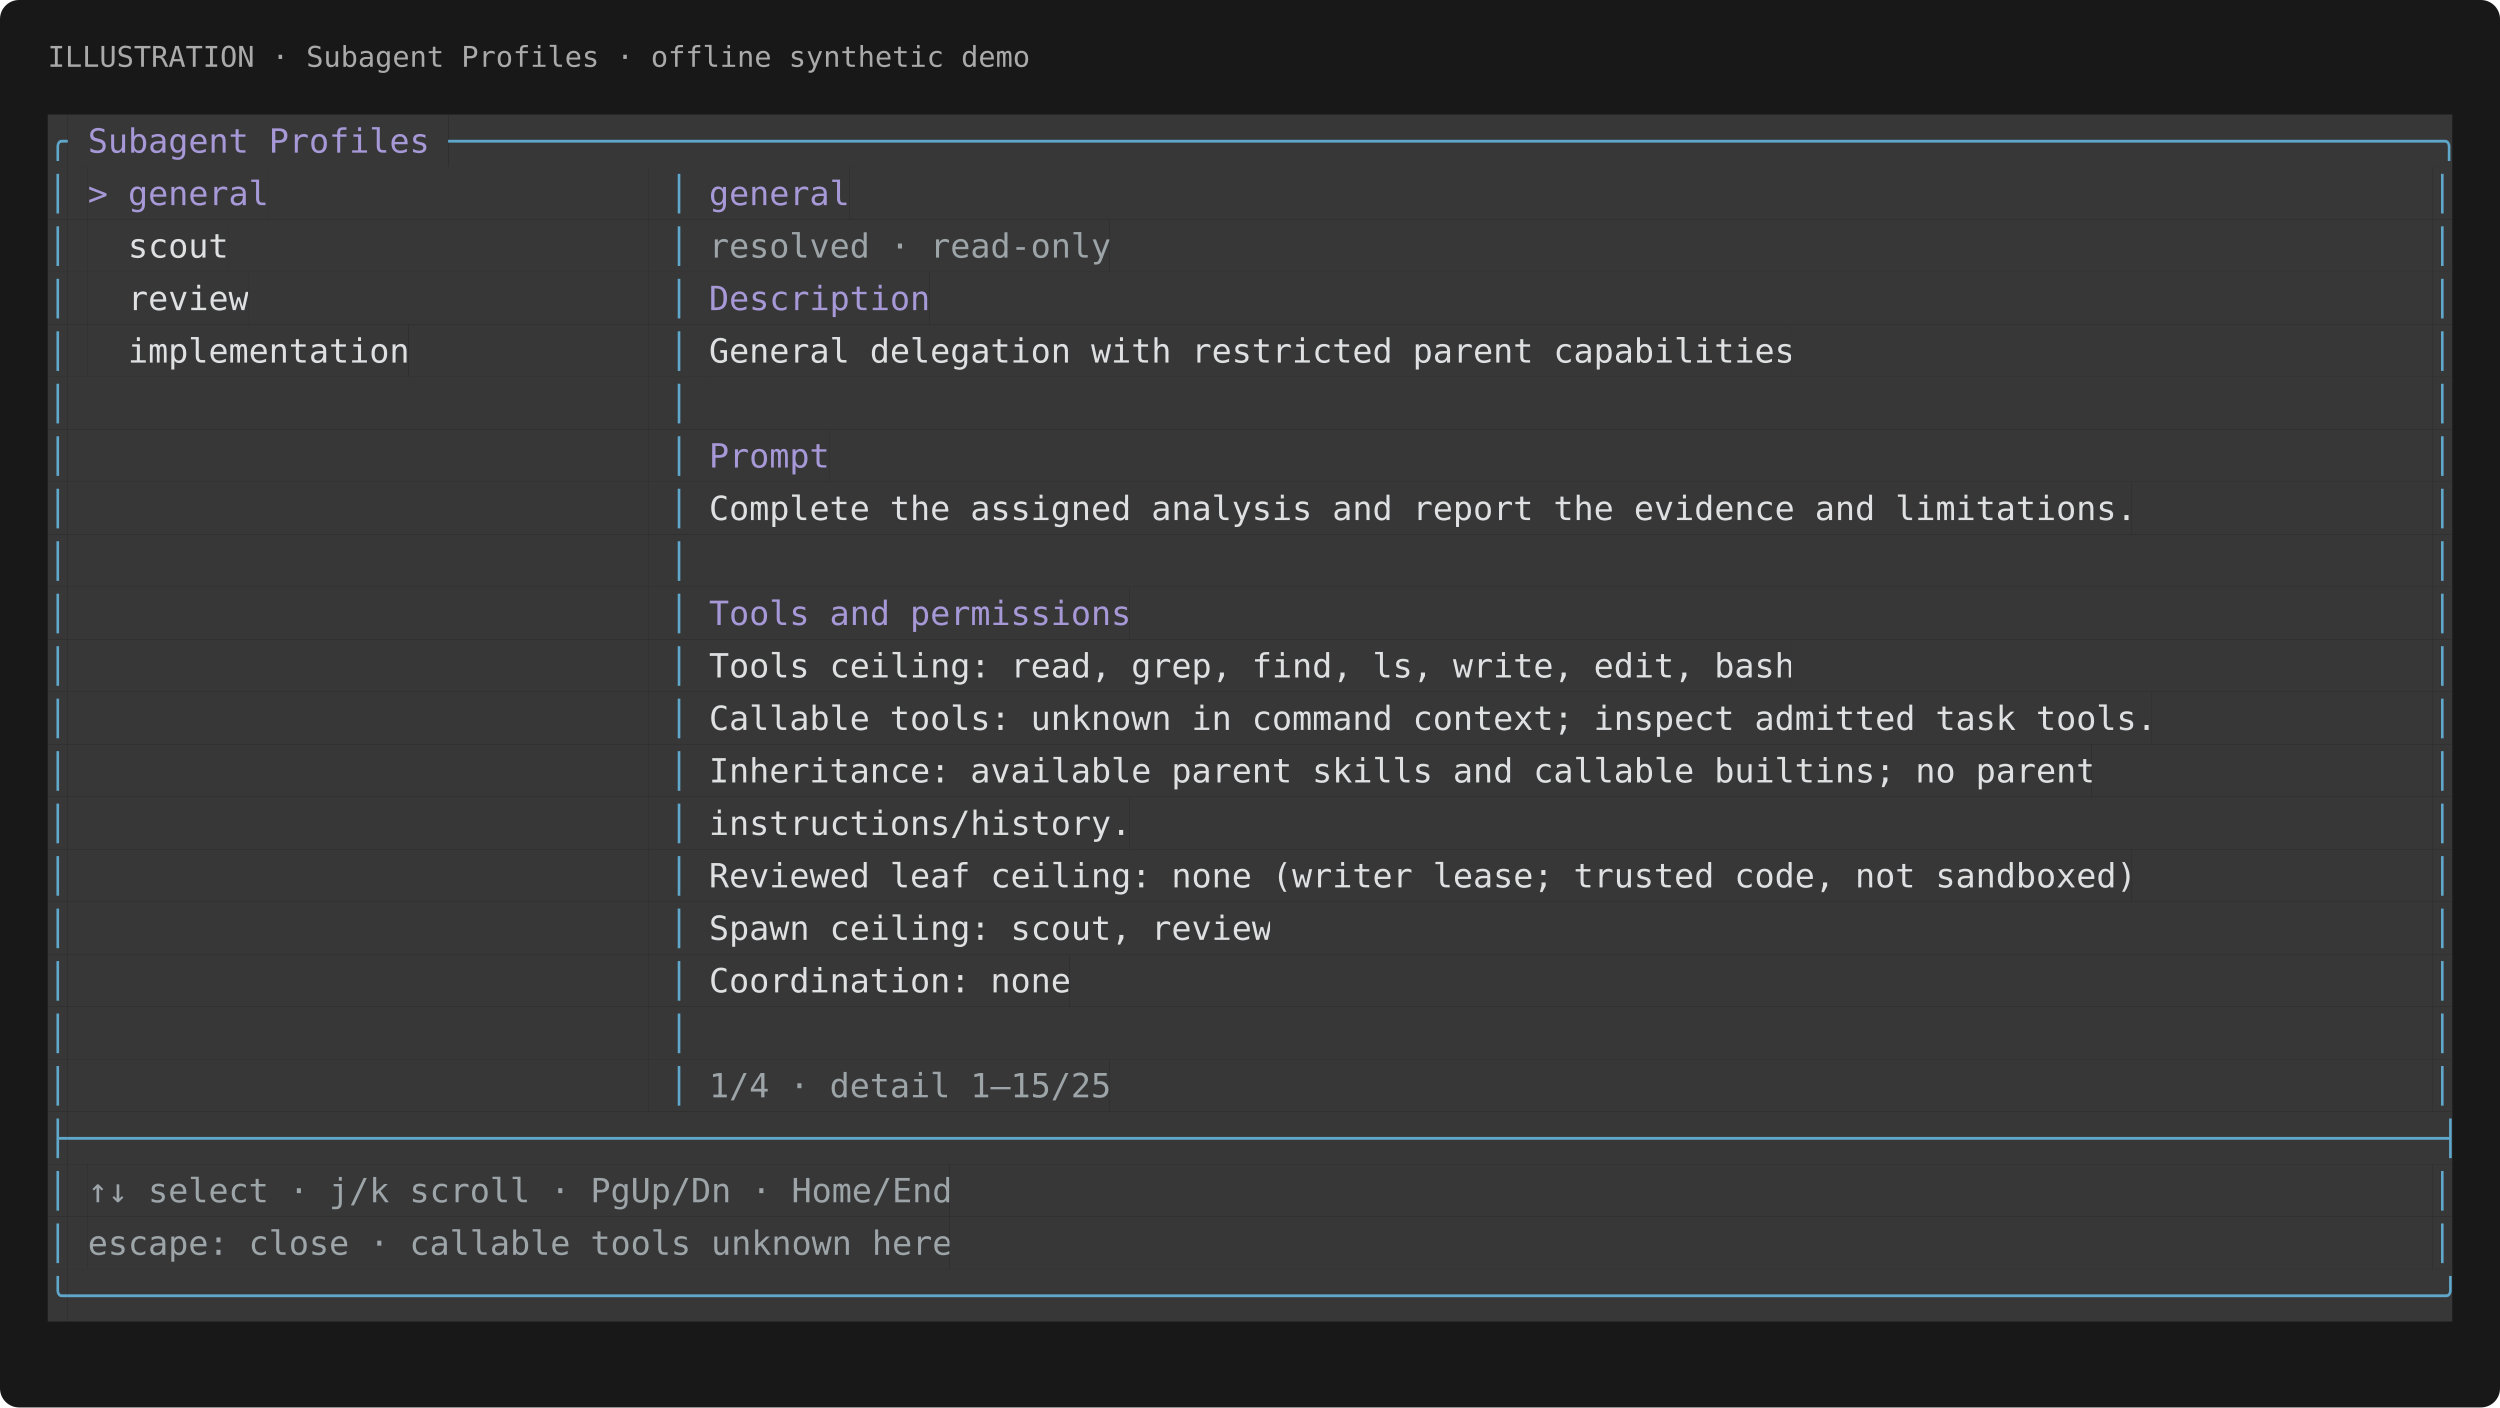
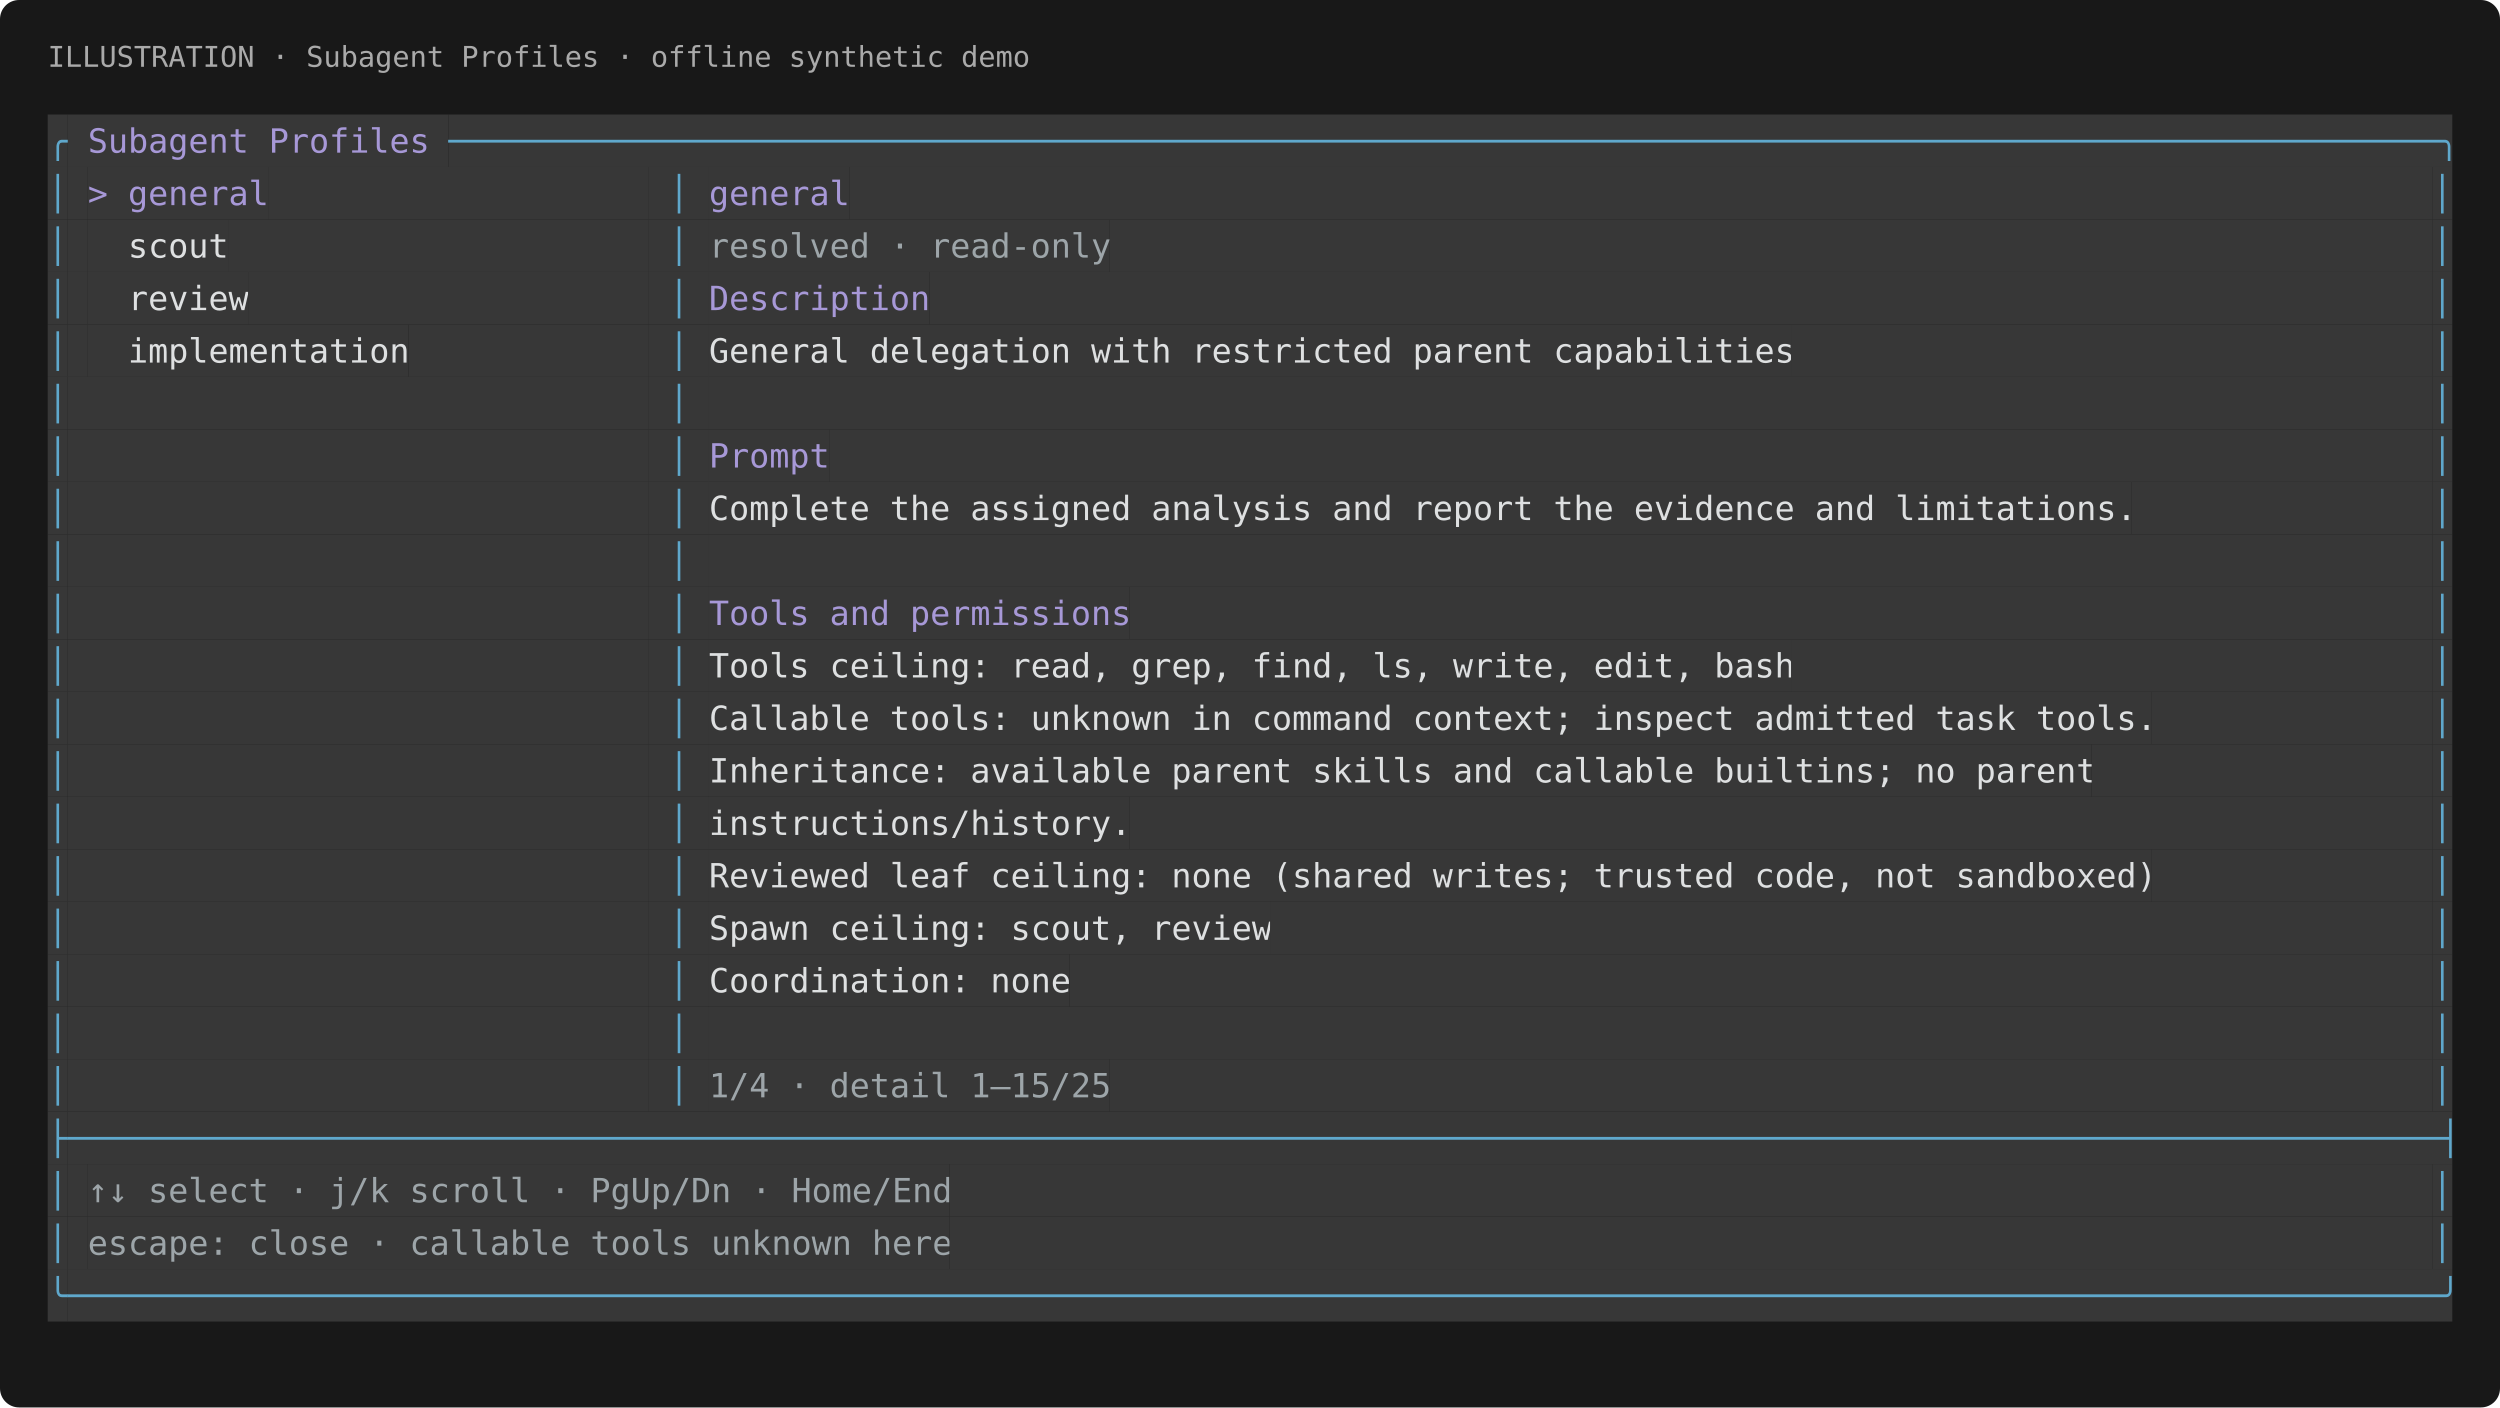
<svg xmlns="http://www.w3.org/2000/svg" width="1048" height="590" viewBox="0 0 1048 590" role="img" aria-labelledby="title desc">
  <rect width="100%" height="100%" rx="8" fill="#181818" />
  <text x="20" y="28" fill="#aaaaaa" font-family="Menlo, monospace" font-size="12">ILLUSTRATION · Subagent Profiles · offline synthetic demo</text>
  <rect x="20" y="48" width="8.4" height="22" fill="rgb(55,55,55)" />
  <text x="20" y="64" xml:space="preserve" fill="rgb(95,168,204)" font-family="Menlo, monospace" font-size="14" textLength="8.4" lengthAdjust="spacingAndGlyphs">╭</text>
  <rect x="28.4" y="48" width="159.6" height="22" fill="rgb(55,55,55)" />
  <text x="28.4" y="64" xml:space="preserve" fill="rgb(167,152,215)" font-family="Menlo, monospace" font-size="14" textLength="159.6" lengthAdjust="spacingAndGlyphs"> Subagent Profiles </text>
  <rect x="188" y="48" width="840" height="22" fill="rgb(55,55,55)" />
  <text x="188" y="64" xml:space="preserve" fill="rgb(95,168,204)" font-family="Menlo, monospace" font-size="14" textLength="840" lengthAdjust="spacingAndGlyphs">───────────────────────────────────────────────────────────────────────────────────────────────────╮</text>
  <rect x="20" y="70" width="8.4" height="22" fill="rgb(55,55,55)" />
  <text x="20" y="86" xml:space="preserve" fill="rgb(95,168,204)" font-family="Menlo, monospace" font-size="14" textLength="8.4" lengthAdjust="spacingAndGlyphs">│</text>
  <rect x="28.4" y="70" width="8.4" height="22" fill="rgb(55,55,55)" />
  <text x="28.4" y="86" xml:space="preserve" fill="#dddddd" font-family="Menlo, monospace" font-size="14" textLength="8.4" lengthAdjust="spacingAndGlyphs"> </text>
  <rect x="36.8" y="70" width="75.6" height="22" fill="rgb(55,55,55)" />
  <text x="36.8" y="86" xml:space="preserve" fill="rgb(167,152,215)" font-family="Menlo, monospace" font-size="14" textLength="75.6" lengthAdjust="spacingAndGlyphs">&gt; general</text>
  <rect x="112.4" y="70" width="159.6" height="22" fill="rgb(55,55,55)" />
  <text x="112.4" y="86" xml:space="preserve" fill="#dddddd" font-family="Menlo, monospace" font-size="14" textLength="159.6" lengthAdjust="spacingAndGlyphs">                   </text>
  <rect x="272" y="70" width="25.2" height="22" fill="rgb(55,55,55)" />
  <text x="272" y="86" xml:space="preserve" fill="rgb(95,168,204)" font-family="Menlo, monospace" font-size="14" textLength="25.2" lengthAdjust="spacingAndGlyphs"> │ </text>
  <rect x="297.2" y="70" width="58.8" height="22" fill="rgb(55,55,55)" />
  <text x="297.2" y="86" xml:space="preserve" fill="rgb(167,152,215)" font-family="Menlo, monospace" font-size="14" textLength="58.8" lengthAdjust="spacingAndGlyphs">general</text>
  <rect x="356" y="70" width="663.6" height="22" fill="rgb(55,55,55)" />
  <text x="356" y="86" xml:space="preserve" fill="#dddddd" font-family="Menlo, monospace" font-size="14" textLength="663.6" lengthAdjust="spacingAndGlyphs">                                                                               </text>
  <rect x="1019.6" y="70" width="8.4" height="22" fill="rgb(55,55,55)" />
  <text x="1019.6" y="86" xml:space="preserve" fill="rgb(95,168,204)" font-family="Menlo, monospace" font-size="14" textLength="8.4" lengthAdjust="spacingAndGlyphs">│</text>
  <rect x="20" y="92" width="8.4" height="22" fill="rgb(55,55,55)" />
  <text x="20" y="108" xml:space="preserve" fill="rgb(95,168,204)" font-family="Menlo, monospace" font-size="14" textLength="8.4" lengthAdjust="spacingAndGlyphs">│</text>
  <rect x="28.4" y="92" width="8.4" height="22" fill="rgb(55,55,55)" />
  <text x="28.4" y="108" xml:space="preserve" fill="#dddddd" font-family="Menlo, monospace" font-size="14" textLength="8.4" lengthAdjust="spacingAndGlyphs"> </text>
  <rect x="36.8" y="92" width="58.8" height="22" fill="rgb(55,55,55)" />
  <text x="36.8" y="108" xml:space="preserve" fill="rgb(222,224,225)" font-family="Menlo, monospace" font-size="14" textLength="58.8" lengthAdjust="spacingAndGlyphs">  scout</text>
  <rect x="95.6" y="92" width="176.4" height="22" fill="rgb(55,55,55)" />
  <text x="95.6" y="108" xml:space="preserve" fill="#dddddd" font-family="Menlo, monospace" font-size="14" textLength="176.4" lengthAdjust="spacingAndGlyphs">                     </text>
  <rect x="272" y="92" width="25.2" height="22" fill="rgb(55,55,55)" />
  <text x="272" y="108" xml:space="preserve" fill="rgb(95,168,204)" font-family="Menlo, monospace" font-size="14" textLength="25.2" lengthAdjust="spacingAndGlyphs"> │ </text>
  <rect x="297.2" y="92" width="168" height="22" fill="rgb(55,55,55)" />
  <text x="297.2" y="108" xml:space="preserve" fill="rgb(157,165,169)" font-family="Menlo, monospace" font-size="14" textLength="168" lengthAdjust="spacingAndGlyphs">resolved · read-only</text>
  <rect x="465.2" y="92" width="554.4" height="22" fill="rgb(55,55,55)" />
  <text x="465.2" y="108" xml:space="preserve" fill="#dddddd" font-family="Menlo, monospace" font-size="14" textLength="554.4" lengthAdjust="spacingAndGlyphs">                                                                  </text>
  <rect x="1019.6" y="92" width="8.4" height="22" fill="rgb(55,55,55)" />
  <text x="1019.6" y="108" xml:space="preserve" fill="rgb(95,168,204)" font-family="Menlo, monospace" font-size="14" textLength="8.4" lengthAdjust="spacingAndGlyphs">│</text>
  <rect x="20" y="114" width="8.4" height="22" fill="rgb(55,55,55)" />
  <text x="20" y="130" xml:space="preserve" fill="rgb(95,168,204)" font-family="Menlo, monospace" font-size="14" textLength="8.4" lengthAdjust="spacingAndGlyphs">│</text>
  <rect x="28.4" y="114" width="8.4" height="22" fill="rgb(55,55,55)" />
  <text x="28.4" y="130" xml:space="preserve" fill="#dddddd" font-family="Menlo, monospace" font-size="14" textLength="8.4" lengthAdjust="spacingAndGlyphs"> </text>
  <rect x="36.8" y="114" width="67.2" height="22" fill="rgb(55,55,55)" />
  <text x="36.8" y="130" xml:space="preserve" fill="rgb(222,224,225)" font-family="Menlo, monospace" font-size="14" textLength="67.2" lengthAdjust="spacingAndGlyphs">  review</text>
  <rect x="104" y="114" width="168" height="22" fill="rgb(55,55,55)" />
  <text x="104" y="130" xml:space="preserve" fill="#dddddd" font-family="Menlo, monospace" font-size="14" textLength="168" lengthAdjust="spacingAndGlyphs">                    </text>
  <rect x="272" y="114" width="25.2" height="22" fill="rgb(55,55,55)" />
  <text x="272" y="130" xml:space="preserve" fill="rgb(95,168,204)" font-family="Menlo, monospace" font-size="14" textLength="25.2" lengthAdjust="spacingAndGlyphs"> │ </text>
  <rect x="297.2" y="114" width="92.4" height="22" fill="rgb(55,55,55)" />
  <text x="297.2" y="130" xml:space="preserve" fill="rgb(167,152,215)" font-family="Menlo, monospace" font-size="14" textLength="92.4" lengthAdjust="spacingAndGlyphs">Description</text>
  <rect x="389.6" y="114" width="630" height="22" fill="rgb(55,55,55)" />
  <text x="389.6" y="130" xml:space="preserve" fill="#dddddd" font-family="Menlo, monospace" font-size="14" textLength="630" lengthAdjust="spacingAndGlyphs">                                                                           </text>
  <rect x="1019.6" y="114" width="8.4" height="22" fill="rgb(55,55,55)" />
  <text x="1019.6" y="130" xml:space="preserve" fill="rgb(95,168,204)" font-family="Menlo, monospace" font-size="14" textLength="8.4" lengthAdjust="spacingAndGlyphs">│</text>
  <rect x="20" y="136" width="8.4" height="22" fill="rgb(55,55,55)" />
  <text x="20" y="152" xml:space="preserve" fill="rgb(95,168,204)" font-family="Menlo, monospace" font-size="14" textLength="8.4" lengthAdjust="spacingAndGlyphs">│</text>
  <rect x="28.4" y="136" width="8.4" height="22" fill="rgb(55,55,55)" />
  <text x="28.4" y="152" xml:space="preserve" fill="#dddddd" font-family="Menlo, monospace" font-size="14" textLength="8.4" lengthAdjust="spacingAndGlyphs"> </text>
  <rect x="36.8" y="136" width="134.4" height="22" fill="rgb(55,55,55)" />
  <text x="36.8" y="152" xml:space="preserve" fill="rgb(222,224,225)" font-family="Menlo, monospace" font-size="14" textLength="134.4" lengthAdjust="spacingAndGlyphs">  implementation</text>
  <rect x="171.2" y="136" width="100.8" height="22" fill="rgb(55,55,55)" />
  <text x="171.2" y="152" xml:space="preserve" fill="#dddddd" font-family="Menlo, monospace" font-size="14" textLength="100.8" lengthAdjust="spacingAndGlyphs">            </text>
  <rect x="272" y="136" width="25.2" height="22" fill="rgb(55,55,55)" />
  <text x="272" y="152" xml:space="preserve" fill="rgb(95,168,204)" font-family="Menlo, monospace" font-size="14" textLength="25.2" lengthAdjust="spacingAndGlyphs"> │ </text>
  <rect x="297.2" y="136" width="453.6" height="22" fill="rgb(55,55,55)" />
  <text x="297.2" y="152" xml:space="preserve" fill="rgb(222,224,225)" font-family="Menlo, monospace" font-size="14" textLength="453.6" lengthAdjust="spacingAndGlyphs">General delegation with restricted parent capabilities</text>
  <rect x="750.8" y="136" width="268.8" height="22" fill="rgb(55,55,55)" />
  <text x="750.8" y="152" xml:space="preserve" fill="#dddddd" font-family="Menlo, monospace" font-size="14" textLength="268.8" lengthAdjust="spacingAndGlyphs">                                </text>
  <rect x="1019.6" y="136" width="8.4" height="22" fill="rgb(55,55,55)" />
  <text x="1019.6" y="152" xml:space="preserve" fill="rgb(95,168,204)" font-family="Menlo, monospace" font-size="14" textLength="8.4" lengthAdjust="spacingAndGlyphs">│</text>
  <rect x="20" y="158" width="8.4" height="22" fill="rgb(55,55,55)" />
  <text x="20" y="174" xml:space="preserve" fill="rgb(95,168,204)" font-family="Menlo, monospace" font-size="14" textLength="8.4" lengthAdjust="spacingAndGlyphs">│</text>
  <rect x="28.4" y="158" width="243.6" height="22" fill="rgb(55,55,55)" />
  <text x="28.4" y="174" xml:space="preserve" fill="#dddddd" font-family="Menlo, monospace" font-size="14" textLength="243.6" lengthAdjust="spacingAndGlyphs">                             </text>
  <rect x="272" y="158" width="25.2" height="22" fill="rgb(55,55,55)" />
  <text x="272" y="174" xml:space="preserve" fill="rgb(95,168,204)" font-family="Menlo, monospace" font-size="14" textLength="25.2" lengthAdjust="spacingAndGlyphs"> │ </text>
  <rect x="297.2" y="158" width="722.4" height="22" fill="rgb(55,55,55)" />
  <text x="297.2" y="174" xml:space="preserve" fill="#dddddd" font-family="Menlo, monospace" font-size="14" textLength="722.4" lengthAdjust="spacingAndGlyphs">                                                                                      </text>
  <rect x="1019.6" y="158" width="8.4" height="22" fill="rgb(55,55,55)" />
  <text x="1019.6" y="174" xml:space="preserve" fill="rgb(95,168,204)" font-family="Menlo, monospace" font-size="14" textLength="8.4" lengthAdjust="spacingAndGlyphs">│</text>
  <rect x="20" y="180" width="8.4" height="22" fill="rgb(55,55,55)" />
  <text x="20" y="196" xml:space="preserve" fill="rgb(95,168,204)" font-family="Menlo, monospace" font-size="14" textLength="8.4" lengthAdjust="spacingAndGlyphs">│</text>
  <rect x="28.4" y="180" width="243.6" height="22" fill="rgb(55,55,55)" />
  <text x="28.4" y="196" xml:space="preserve" fill="#dddddd" font-family="Menlo, monospace" font-size="14" textLength="243.6" lengthAdjust="spacingAndGlyphs">                             </text>
  <rect x="272" y="180" width="25.2" height="22" fill="rgb(55,55,55)" />
  <text x="272" y="196" xml:space="preserve" fill="rgb(95,168,204)" font-family="Menlo, monospace" font-size="14" textLength="25.2" lengthAdjust="spacingAndGlyphs"> │ </text>
  <rect x="297.2" y="180" width="50.4" height="22" fill="rgb(55,55,55)" />
  <text x="297.2" y="196" xml:space="preserve" fill="rgb(167,152,215)" font-family="Menlo, monospace" font-size="14" textLength="50.4" lengthAdjust="spacingAndGlyphs">Prompt</text>
  <rect x="347.6" y="180" width="672" height="22" fill="rgb(55,55,55)" />
  <text x="347.6" y="196" xml:space="preserve" fill="#dddddd" font-family="Menlo, monospace" font-size="14" textLength="672" lengthAdjust="spacingAndGlyphs">                                                                                </text>
  <rect x="1019.6" y="180" width="8.4" height="22" fill="rgb(55,55,55)" />
  <text x="1019.6" y="196" xml:space="preserve" fill="rgb(95,168,204)" font-family="Menlo, monospace" font-size="14" textLength="8.4" lengthAdjust="spacingAndGlyphs">│</text>
  <rect x="20" y="202" width="8.4" height="22" fill="rgb(55,55,55)" />
  <text x="20" y="218" xml:space="preserve" fill="rgb(95,168,204)" font-family="Menlo, monospace" font-size="14" textLength="8.4" lengthAdjust="spacingAndGlyphs">│</text>
  <rect x="28.4" y="202" width="243.6" height="22" fill="rgb(55,55,55)" />
  <text x="28.4" y="218" xml:space="preserve" fill="#dddddd" font-family="Menlo, monospace" font-size="14" textLength="243.6" lengthAdjust="spacingAndGlyphs">                             </text>
  <rect x="272" y="202" width="25.2" height="22" fill="rgb(55,55,55)" />
  <text x="272" y="218" xml:space="preserve" fill="rgb(95,168,204)" font-family="Menlo, monospace" font-size="14" textLength="25.2" lengthAdjust="spacingAndGlyphs"> │ </text>
  <rect x="297.2" y="202" width="596.4" height="22" fill="rgb(55,55,55)" />
  <text x="297.2" y="218" xml:space="preserve" fill="rgb(222,224,225)" font-family="Menlo, monospace" font-size="14" textLength="596.4" lengthAdjust="spacingAndGlyphs">Complete the assigned analysis and report the evidence and limitations.</text>
  <rect x="893.6" y="202" width="126" height="22" fill="rgb(55,55,55)" />
  <text x="893.6" y="218" xml:space="preserve" fill="#dddddd" font-family="Menlo, monospace" font-size="14" textLength="126" lengthAdjust="spacingAndGlyphs">               </text>
  <rect x="1019.6" y="202" width="8.4" height="22" fill="rgb(55,55,55)" />
  <text x="1019.6" y="218" xml:space="preserve" fill="rgb(95,168,204)" font-family="Menlo, monospace" font-size="14" textLength="8.4" lengthAdjust="spacingAndGlyphs">│</text>
  <rect x="20" y="224" width="8.4" height="22" fill="rgb(55,55,55)" />
  <text x="20" y="240" xml:space="preserve" fill="rgb(95,168,204)" font-family="Menlo, monospace" font-size="14" textLength="8.4" lengthAdjust="spacingAndGlyphs">│</text>
  <rect x="28.4" y="224" width="243.6" height="22" fill="rgb(55,55,55)" />
  <text x="28.4" y="240" xml:space="preserve" fill="#dddddd" font-family="Menlo, monospace" font-size="14" textLength="243.6" lengthAdjust="spacingAndGlyphs">                             </text>
  <rect x="272" y="224" width="25.2" height="22" fill="rgb(55,55,55)" />
  <text x="272" y="240" xml:space="preserve" fill="rgb(95,168,204)" font-family="Menlo, monospace" font-size="14" textLength="25.2" lengthAdjust="spacingAndGlyphs"> │ </text>
  <rect x="297.2" y="224" width="722.4" height="22" fill="rgb(55,55,55)" />
  <text x="297.2" y="240" xml:space="preserve" fill="#dddddd" font-family="Menlo, monospace" font-size="14" textLength="722.4" lengthAdjust="spacingAndGlyphs">                                                                                      </text>
  <rect x="1019.6" y="224" width="8.4" height="22" fill="rgb(55,55,55)" />
  <text x="1019.6" y="240" xml:space="preserve" fill="rgb(95,168,204)" font-family="Menlo, monospace" font-size="14" textLength="8.4" lengthAdjust="spacingAndGlyphs">│</text>
  <rect x="20" y="246" width="8.4" height="22" fill="rgb(55,55,55)" />
  <text x="20" y="262" xml:space="preserve" fill="rgb(95,168,204)" font-family="Menlo, monospace" font-size="14" textLength="8.4" lengthAdjust="spacingAndGlyphs">│</text>
  <rect x="28.4" y="246" width="243.6" height="22" fill="rgb(55,55,55)" />
  <text x="28.4" y="262" xml:space="preserve" fill="#dddddd" font-family="Menlo, monospace" font-size="14" textLength="243.6" lengthAdjust="spacingAndGlyphs">                             </text>
  <rect x="272" y="246" width="25.2" height="22" fill="rgb(55,55,55)" />
  <text x="272" y="262" xml:space="preserve" fill="rgb(95,168,204)" font-family="Menlo, monospace" font-size="14" textLength="25.2" lengthAdjust="spacingAndGlyphs"> │ </text>
  <rect x="297.2" y="246" width="176.4" height="22" fill="rgb(55,55,55)" />
  <text x="297.2" y="262" xml:space="preserve" fill="rgb(167,152,215)" font-family="Menlo, monospace" font-size="14" textLength="176.4" lengthAdjust="spacingAndGlyphs">Tools and permissions</text>
  <rect x="473.6" y="246" width="546" height="22" fill="rgb(55,55,55)" />
  <text x="473.6" y="262" xml:space="preserve" fill="#dddddd" font-family="Menlo, monospace" font-size="14" textLength="546" lengthAdjust="spacingAndGlyphs">                                                                 </text>
  <rect x="1019.6" y="246" width="8.4" height="22" fill="rgb(55,55,55)" />
  <text x="1019.6" y="262" xml:space="preserve" fill="rgb(95,168,204)" font-family="Menlo, monospace" font-size="14" textLength="8.4" lengthAdjust="spacingAndGlyphs">│</text>
  <rect x="20" y="268" width="8.4" height="22" fill="rgb(55,55,55)" />
  <text x="20" y="284" xml:space="preserve" fill="rgb(95,168,204)" font-family="Menlo, monospace" font-size="14" textLength="8.4" lengthAdjust="spacingAndGlyphs">│</text>
  <rect x="28.4" y="268" width="243.6" height="22" fill="rgb(55,55,55)" />
  <text x="28.4" y="284" xml:space="preserve" fill="#dddddd" font-family="Menlo, monospace" font-size="14" textLength="243.6" lengthAdjust="spacingAndGlyphs">                             </text>
  <rect x="272" y="268" width="25.2" height="22" fill="rgb(55,55,55)" />
  <text x="272" y="284" xml:space="preserve" fill="rgb(95,168,204)" font-family="Menlo, monospace" font-size="14" textLength="25.2" lengthAdjust="spacingAndGlyphs"> │ </text>
  <rect x="297.2" y="268" width="453.6" height="22" fill="rgb(55,55,55)" />
  <text x="297.2" y="284" xml:space="preserve" fill="rgb(222,224,225)" font-family="Menlo, monospace" font-size="14" textLength="453.6" lengthAdjust="spacingAndGlyphs">Tools ceiling: read, grep, find, ls, write, edit, bash</text>
  <rect x="750.8" y="268" width="268.8" height="22" fill="rgb(55,55,55)" />
  <text x="750.8" y="284" xml:space="preserve" fill="#dddddd" font-family="Menlo, monospace" font-size="14" textLength="268.8" lengthAdjust="spacingAndGlyphs">                                </text>
  <rect x="1019.6" y="268" width="8.4" height="22" fill="rgb(55,55,55)" />
  <text x="1019.6" y="284" xml:space="preserve" fill="rgb(95,168,204)" font-family="Menlo, monospace" font-size="14" textLength="8.4" lengthAdjust="spacingAndGlyphs">│</text>
  <rect x="20" y="290" width="8.4" height="22" fill="rgb(55,55,55)" />
  <text x="20" y="306" xml:space="preserve" fill="rgb(95,168,204)" font-family="Menlo, monospace" font-size="14" textLength="8.4" lengthAdjust="spacingAndGlyphs">│</text>
  <rect x="28.4" y="290" width="243.6" height="22" fill="rgb(55,55,55)" />
  <text x="28.4" y="306" xml:space="preserve" fill="#dddddd" font-family="Menlo, monospace" font-size="14" textLength="243.6" lengthAdjust="spacingAndGlyphs">                             </text>
  <rect x="272" y="290" width="25.2" height="22" fill="rgb(55,55,55)" />
  <text x="272" y="306" xml:space="preserve" fill="rgb(95,168,204)" font-family="Menlo, monospace" font-size="14" textLength="25.2" lengthAdjust="spacingAndGlyphs"> │ </text>
  <rect x="297.2" y="290" width="604.8" height="22" fill="rgb(55,55,55)" />
  <text x="297.2" y="306" xml:space="preserve" fill="rgb(222,224,225)" font-family="Menlo, monospace" font-size="14" textLength="604.8" lengthAdjust="spacingAndGlyphs">Callable tools: unknown in command context; inspect admitted task tools.</text>
  <rect x="902" y="290" width="117.6" height="22" fill="rgb(55,55,55)" />
  <text x="902" y="306" xml:space="preserve" fill="#dddddd" font-family="Menlo, monospace" font-size="14" textLength="117.6" lengthAdjust="spacingAndGlyphs">              </text>
  <rect x="1019.6" y="290" width="8.4" height="22" fill="rgb(55,55,55)" />
  <text x="1019.6" y="306" xml:space="preserve" fill="rgb(95,168,204)" font-family="Menlo, monospace" font-size="14" textLength="8.4" lengthAdjust="spacingAndGlyphs">│</text>
  <rect x="20" y="312" width="8.4" height="22" fill="rgb(55,55,55)" />
  <text x="20" y="328" xml:space="preserve" fill="rgb(95,168,204)" font-family="Menlo, monospace" font-size="14" textLength="8.4" lengthAdjust="spacingAndGlyphs">│</text>
  <rect x="28.4" y="312" width="243.6" height="22" fill="rgb(55,55,55)" />
  <text x="28.4" y="328" xml:space="preserve" fill="#dddddd" font-family="Menlo, monospace" font-size="14" textLength="243.6" lengthAdjust="spacingAndGlyphs">                             </text>
  <rect x="272" y="312" width="25.2" height="22" fill="rgb(55,55,55)" />
  <text x="272" y="328" xml:space="preserve" fill="rgb(95,168,204)" font-family="Menlo, monospace" font-size="14" textLength="25.2" lengthAdjust="spacingAndGlyphs"> │ </text>
  <rect x="297.2" y="312" width="579.6" height="22" fill="rgb(55,55,55)" />
  <text x="297.2" y="328" xml:space="preserve" fill="rgb(222,224,225)" font-family="Menlo, monospace" font-size="14" textLength="579.6" lengthAdjust="spacingAndGlyphs">Inheritance: available parent skills and callable builtins; no parent</text>
  <rect x="876.8" y="312" width="142.8" height="22" fill="rgb(55,55,55)" />
  <text x="876.8" y="328" xml:space="preserve" fill="#dddddd" font-family="Menlo, monospace" font-size="14" textLength="142.8" lengthAdjust="spacingAndGlyphs">                 </text>
  <rect x="1019.6" y="312" width="8.4" height="22" fill="rgb(55,55,55)" />
  <text x="1019.6" y="328" xml:space="preserve" fill="rgb(95,168,204)" font-family="Menlo, monospace" font-size="14" textLength="8.4" lengthAdjust="spacingAndGlyphs">│</text>
  <rect x="20" y="334" width="8.4" height="22" fill="rgb(55,55,55)" />
  <text x="20" y="350" xml:space="preserve" fill="rgb(95,168,204)" font-family="Menlo, monospace" font-size="14" textLength="8.4" lengthAdjust="spacingAndGlyphs">│</text>
  <rect x="28.4" y="334" width="243.6" height="22" fill="rgb(55,55,55)" />
  <text x="28.4" y="350" xml:space="preserve" fill="#dddddd" font-family="Menlo, monospace" font-size="14" textLength="243.6" lengthAdjust="spacingAndGlyphs">                             </text>
  <rect x="272" y="334" width="25.2" height="22" fill="rgb(55,55,55)" />
  <text x="272" y="350" xml:space="preserve" fill="rgb(95,168,204)" font-family="Menlo, monospace" font-size="14" textLength="25.2" lengthAdjust="spacingAndGlyphs"> │ </text>
  <rect x="297.2" y="334" width="176.4" height="22" fill="rgb(55,55,55)" />
  <text x="297.2" y="350" xml:space="preserve" fill="rgb(222,224,225)" font-family="Menlo, monospace" font-size="14" textLength="176.4" lengthAdjust="spacingAndGlyphs">instructions/history.</text>
  <rect x="473.6" y="334" width="546" height="22" fill="rgb(55,55,55)" />
  <text x="473.6" y="350" xml:space="preserve" fill="#dddddd" font-family="Menlo, monospace" font-size="14" textLength="546" lengthAdjust="spacingAndGlyphs">                                                                 </text>
  <rect x="1019.6" y="334" width="8.4" height="22" fill="rgb(55,55,55)" />
  <text x="1019.6" y="350" xml:space="preserve" fill="rgb(95,168,204)" font-family="Menlo, monospace" font-size="14" textLength="8.4" lengthAdjust="spacingAndGlyphs">│</text>
  <rect x="20" y="356" width="8.4" height="22" fill="rgb(55,55,55)" />
  <text x="20" y="372" xml:space="preserve" fill="rgb(95,168,204)" font-family="Menlo, monospace" font-size="14" textLength="8.4" lengthAdjust="spacingAndGlyphs">│</text>
  <rect x="28.4" y="356" width="243.6" height="22" fill="rgb(55,55,55)" />
  <text x="28.4" y="372" xml:space="preserve" fill="#dddddd" font-family="Menlo, monospace" font-size="14" textLength="243.6" lengthAdjust="spacingAndGlyphs">                             </text>
  <rect x="272" y="356" width="25.2" height="22" fill="rgb(55,55,55)" />
  <text x="272" y="372" xml:space="preserve" fill="rgb(95,168,204)" font-family="Menlo, monospace" font-size="14" textLength="25.2" lengthAdjust="spacingAndGlyphs"> │ </text>
-   <rect x="297.2" y="356" width="596.4" height="22" fill="rgb(55,55,55)" />
-   <text x="297.2" y="372" xml:space="preserve" fill="rgb(222,224,225)" font-family="Menlo, monospace" font-size="14" textLength="596.4" lengthAdjust="spacingAndGlyphs">Reviewed leaf ceiling: none (writer lease; trusted code, not sandboxed)</text>
-   <rect x="893.6" y="356" width="126" height="22" fill="rgb(55,55,55)" />
-   <text x="893.6" y="372" xml:space="preserve" fill="#dddddd" font-family="Menlo, monospace" font-size="14" textLength="126" lengthAdjust="spacingAndGlyphs">               </text>
+   <rect x="297.2" y="356" width="604.8" height="22" fill="rgb(55,55,55)" />
+   <text x="297.2" y="372" xml:space="preserve" fill="rgb(222,224,225)" font-family="Menlo, monospace" font-size="14" textLength="604.8" lengthAdjust="spacingAndGlyphs">Reviewed leaf ceiling: none (shared writes; trusted code, not sandboxed)</text>
+   <rect x="902" y="356" width="117.6" height="22" fill="rgb(55,55,55)" />
+   <text x="902" y="372" xml:space="preserve" fill="#dddddd" font-family="Menlo, monospace" font-size="14" textLength="117.6" lengthAdjust="spacingAndGlyphs">              </text>
  <rect x="1019.6" y="356" width="8.4" height="22" fill="rgb(55,55,55)" />
  <text x="1019.6" y="372" xml:space="preserve" fill="rgb(95,168,204)" font-family="Menlo, monospace" font-size="14" textLength="8.4" lengthAdjust="spacingAndGlyphs">│</text>
  <rect x="20" y="378" width="8.4" height="22" fill="rgb(55,55,55)" />
  <text x="20" y="394" xml:space="preserve" fill="rgb(95,168,204)" font-family="Menlo, monospace" font-size="14" textLength="8.4" lengthAdjust="spacingAndGlyphs">│</text>
  <rect x="28.4" y="378" width="243.6" height="22" fill="rgb(55,55,55)" />
  <text x="28.4" y="394" xml:space="preserve" fill="#dddddd" font-family="Menlo, monospace" font-size="14" textLength="243.6" lengthAdjust="spacingAndGlyphs">                             </text>
  <rect x="272" y="378" width="25.2" height="22" fill="rgb(55,55,55)" />
  <text x="272" y="394" xml:space="preserve" fill="rgb(95,168,204)" font-family="Menlo, monospace" font-size="14" textLength="25.2" lengthAdjust="spacingAndGlyphs"> │ </text>
  <rect x="297.2" y="378" width="235.2" height="22" fill="rgb(55,55,55)" />
  <text x="297.2" y="394" xml:space="preserve" fill="rgb(222,224,225)" font-family="Menlo, monospace" font-size="14" textLength="235.2" lengthAdjust="spacingAndGlyphs">Spawn ceiling: scout, review</text>
  <rect x="532.4" y="378" width="487.2" height="22" fill="rgb(55,55,55)" />
  <text x="532.4" y="394" xml:space="preserve" fill="#dddddd" font-family="Menlo, monospace" font-size="14" textLength="487.2" lengthAdjust="spacingAndGlyphs">                                                          </text>
  <rect x="1019.6" y="378" width="8.4" height="22" fill="rgb(55,55,55)" />
  <text x="1019.6" y="394" xml:space="preserve" fill="rgb(95,168,204)" font-family="Menlo, monospace" font-size="14" textLength="8.4" lengthAdjust="spacingAndGlyphs">│</text>
  <rect x="20" y="400" width="8.4" height="22" fill="rgb(55,55,55)" />
  <text x="20" y="416" xml:space="preserve" fill="rgb(95,168,204)" font-family="Menlo, monospace" font-size="14" textLength="8.4" lengthAdjust="spacingAndGlyphs">│</text>
  <rect x="28.4" y="400" width="243.6" height="22" fill="rgb(55,55,55)" />
  <text x="28.4" y="416" xml:space="preserve" fill="#dddddd" font-family="Menlo, monospace" font-size="14" textLength="243.6" lengthAdjust="spacingAndGlyphs">                             </text>
  <rect x="272" y="400" width="25.2" height="22" fill="rgb(55,55,55)" />
  <text x="272" y="416" xml:space="preserve" fill="rgb(95,168,204)" font-family="Menlo, monospace" font-size="14" textLength="25.2" lengthAdjust="spacingAndGlyphs"> │ </text>
  <rect x="297.2" y="400" width="151.2" height="22" fill="rgb(55,55,55)" />
  <text x="297.2" y="416" xml:space="preserve" fill="rgb(222,224,225)" font-family="Menlo, monospace" font-size="14" textLength="151.2" lengthAdjust="spacingAndGlyphs">Coordination: none</text>
  <rect x="448.4" y="400" width="571.2" height="22" fill="rgb(55,55,55)" />
  <text x="448.4" y="416" xml:space="preserve" fill="#dddddd" font-family="Menlo, monospace" font-size="14" textLength="571.2" lengthAdjust="spacingAndGlyphs">                                                                    </text>
  <rect x="1019.6" y="400" width="8.4" height="22" fill="rgb(55,55,55)" />
  <text x="1019.6" y="416" xml:space="preserve" fill="rgb(95,168,204)" font-family="Menlo, monospace" font-size="14" textLength="8.4" lengthAdjust="spacingAndGlyphs">│</text>
  <rect x="20" y="422" width="8.4" height="22" fill="rgb(55,55,55)" />
  <text x="20" y="438" xml:space="preserve" fill="rgb(95,168,204)" font-family="Menlo, monospace" font-size="14" textLength="8.4" lengthAdjust="spacingAndGlyphs">│</text>
  <rect x="28.4" y="422" width="243.6" height="22" fill="rgb(55,55,55)" />
  <text x="28.4" y="438" xml:space="preserve" fill="#dddddd" font-family="Menlo, monospace" font-size="14" textLength="243.6" lengthAdjust="spacingAndGlyphs">                             </text>
  <rect x="272" y="422" width="25.2" height="22" fill="rgb(55,55,55)" />
  <text x="272" y="438" xml:space="preserve" fill="rgb(95,168,204)" font-family="Menlo, monospace" font-size="14" textLength="25.2" lengthAdjust="spacingAndGlyphs"> │ </text>
  <rect x="297.2" y="422" width="722.4" height="22" fill="rgb(55,55,55)" />
  <text x="297.2" y="438" xml:space="preserve" fill="#dddddd" font-family="Menlo, monospace" font-size="14" textLength="722.4" lengthAdjust="spacingAndGlyphs">                                                                                      </text>
  <rect x="1019.6" y="422" width="8.4" height="22" fill="rgb(55,55,55)" />
  <text x="1019.6" y="438" xml:space="preserve" fill="rgb(95,168,204)" font-family="Menlo, monospace" font-size="14" textLength="8.4" lengthAdjust="spacingAndGlyphs">│</text>
  <rect x="20" y="444" width="8.4" height="22" fill="rgb(55,55,55)" />
  <text x="20" y="460" xml:space="preserve" fill="rgb(95,168,204)" font-family="Menlo, monospace" font-size="14" textLength="8.4" lengthAdjust="spacingAndGlyphs">│</text>
  <rect x="28.4" y="444" width="243.6" height="22" fill="rgb(55,55,55)" />
  <text x="28.4" y="460" xml:space="preserve" fill="#dddddd" font-family="Menlo, monospace" font-size="14" textLength="243.6" lengthAdjust="spacingAndGlyphs">                             </text>
  <rect x="272" y="444" width="25.2" height="22" fill="rgb(55,55,55)" />
  <text x="272" y="460" xml:space="preserve" fill="rgb(95,168,204)" font-family="Menlo, monospace" font-size="14" textLength="25.2" lengthAdjust="spacingAndGlyphs"> │ </text>
  <rect x="297.2" y="444" width="168" height="22" fill="rgb(55,55,55)" />
  <text x="297.2" y="460" xml:space="preserve" fill="rgb(157,165,169)" font-family="Menlo, monospace" font-size="14" textLength="168" lengthAdjust="spacingAndGlyphs">1/4 · detail 1–15/25</text>
  <rect x="465.2" y="444" width="554.4" height="22" fill="rgb(55,55,55)" />
  <text x="465.2" y="460" xml:space="preserve" fill="#dddddd" font-family="Menlo, monospace" font-size="14" textLength="554.4" lengthAdjust="spacingAndGlyphs">                                                                  </text>
  <rect x="1019.6" y="444" width="8.4" height="22" fill="rgb(55,55,55)" />
  <text x="1019.6" y="460" xml:space="preserve" fill="rgb(95,168,204)" font-family="Menlo, monospace" font-size="14" textLength="8.4" lengthAdjust="spacingAndGlyphs">│</text>
  <rect x="20" y="466" width="8.4" height="22" fill="rgb(55,55,55)" />
  <text x="20" y="482" xml:space="preserve" fill="rgb(95,168,204)" font-family="Menlo, monospace" font-size="14" textLength="8.4" lengthAdjust="spacingAndGlyphs">├</text>
  <rect x="28.4" y="466" width="999.6" height="22" fill="rgb(55,55,55)" />
  <text x="28.4" y="482" xml:space="preserve" fill="rgb(95,168,204)" font-family="Menlo, monospace" font-size="14" textLength="999.6" lengthAdjust="spacingAndGlyphs">──────────────────────────────────────────────────────────────────────────────────────────────────────────────────────┤</text>
  <rect x="20" y="488" width="8.4" height="22" fill="rgb(55,55,55)" />
  <text x="20" y="504" xml:space="preserve" fill="rgb(95,168,204)" font-family="Menlo, monospace" font-size="14" textLength="8.4" lengthAdjust="spacingAndGlyphs">│</text>
  <rect x="28.4" y="488" width="8.4" height="22" fill="rgb(55,55,55)" />
  <text x="28.4" y="504" xml:space="preserve" fill="#dddddd" font-family="Menlo, monospace" font-size="14" textLength="8.4" lengthAdjust="spacingAndGlyphs"> </text>
  <rect x="36.8" y="488" width="361.2" height="22" fill="rgb(55,55,55)" />
  <text x="36.8" y="504" xml:space="preserve" fill="rgb(157,165,169)" font-family="Menlo, monospace" font-size="14" textLength="361.2" lengthAdjust="spacingAndGlyphs">↑↓ select · j/k scroll · PgUp/Dn · Home/End</text>
  <rect x="398" y="488" width="621.6" height="22" fill="rgb(55,55,55)" />
  <text x="398" y="504" xml:space="preserve" fill="#dddddd" font-family="Menlo, monospace" font-size="14" textLength="621.6" lengthAdjust="spacingAndGlyphs">                                                                          </text>
  <rect x="1019.6" y="488" width="8.4" height="22" fill="rgb(55,55,55)" />
  <text x="1019.6" y="504" xml:space="preserve" fill="rgb(95,168,204)" font-family="Menlo, monospace" font-size="14" textLength="8.4" lengthAdjust="spacingAndGlyphs">│</text>
  <rect x="20" y="510" width="8.4" height="22" fill="rgb(55,55,55)" />
  <text x="20" y="526" xml:space="preserve" fill="rgb(95,168,204)" font-family="Menlo, monospace" font-size="14" textLength="8.4" lengthAdjust="spacingAndGlyphs">│</text>
  <rect x="28.4" y="510" width="8.4" height="22" fill="rgb(55,55,55)" />
  <text x="28.4" y="526" xml:space="preserve" fill="#dddddd" font-family="Menlo, monospace" font-size="14" textLength="8.4" lengthAdjust="spacingAndGlyphs"> </text>
  <rect x="36.8" y="510" width="361.2" height="22" fill="rgb(55,55,55)" />
  <text x="36.8" y="526" xml:space="preserve" fill="rgb(157,165,169)" font-family="Menlo, monospace" font-size="14" textLength="361.2" lengthAdjust="spacingAndGlyphs">escape: close · callable tools unknown here</text>
  <rect x="398" y="510" width="621.6" height="22" fill="rgb(55,55,55)" />
  <text x="398" y="526" xml:space="preserve" fill="#dddddd" font-family="Menlo, monospace" font-size="14" textLength="621.6" lengthAdjust="spacingAndGlyphs">                                                                          </text>
  <rect x="1019.6" y="510" width="8.4" height="22" fill="rgb(55,55,55)" />
  <text x="1019.6" y="526" xml:space="preserve" fill="rgb(95,168,204)" font-family="Menlo, monospace" font-size="14" textLength="8.4" lengthAdjust="spacingAndGlyphs">│</text>
  <rect x="20" y="532" width="8.4" height="22" fill="rgb(55,55,55)" />
  <text x="20" y="548" xml:space="preserve" fill="rgb(95,168,204)" font-family="Menlo, monospace" font-size="14" textLength="8.4" lengthAdjust="spacingAndGlyphs">╰</text>
  <rect x="28.4" y="532" width="999.6" height="22" fill="rgb(55,55,55)" />
  <text x="28.4" y="548" xml:space="preserve" fill="rgb(95,168,204)" font-family="Menlo, monospace" font-size="14" textLength="999.6" lengthAdjust="spacingAndGlyphs">──────────────────────────────────────────────────────────────────────────────────────────────────────────────────────╯</text>
</svg>
